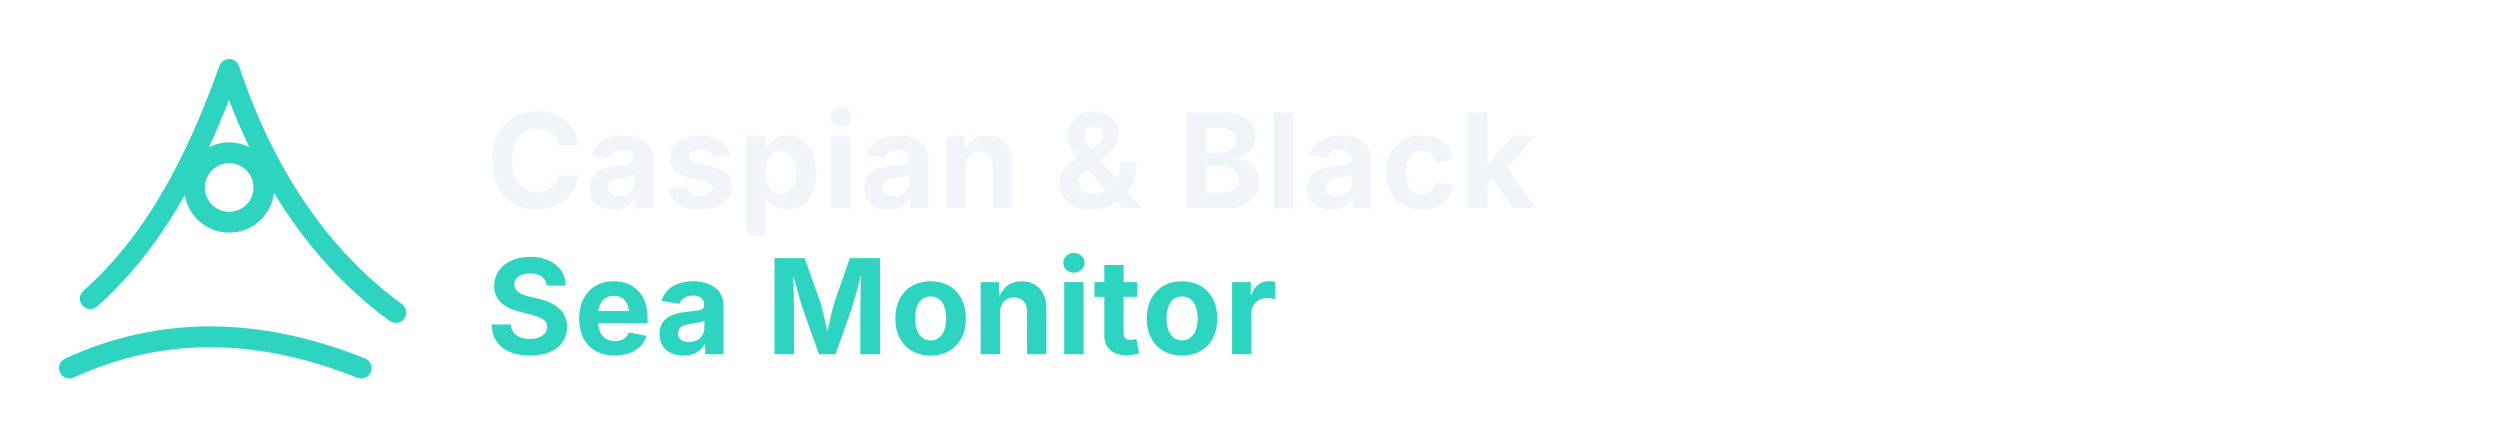
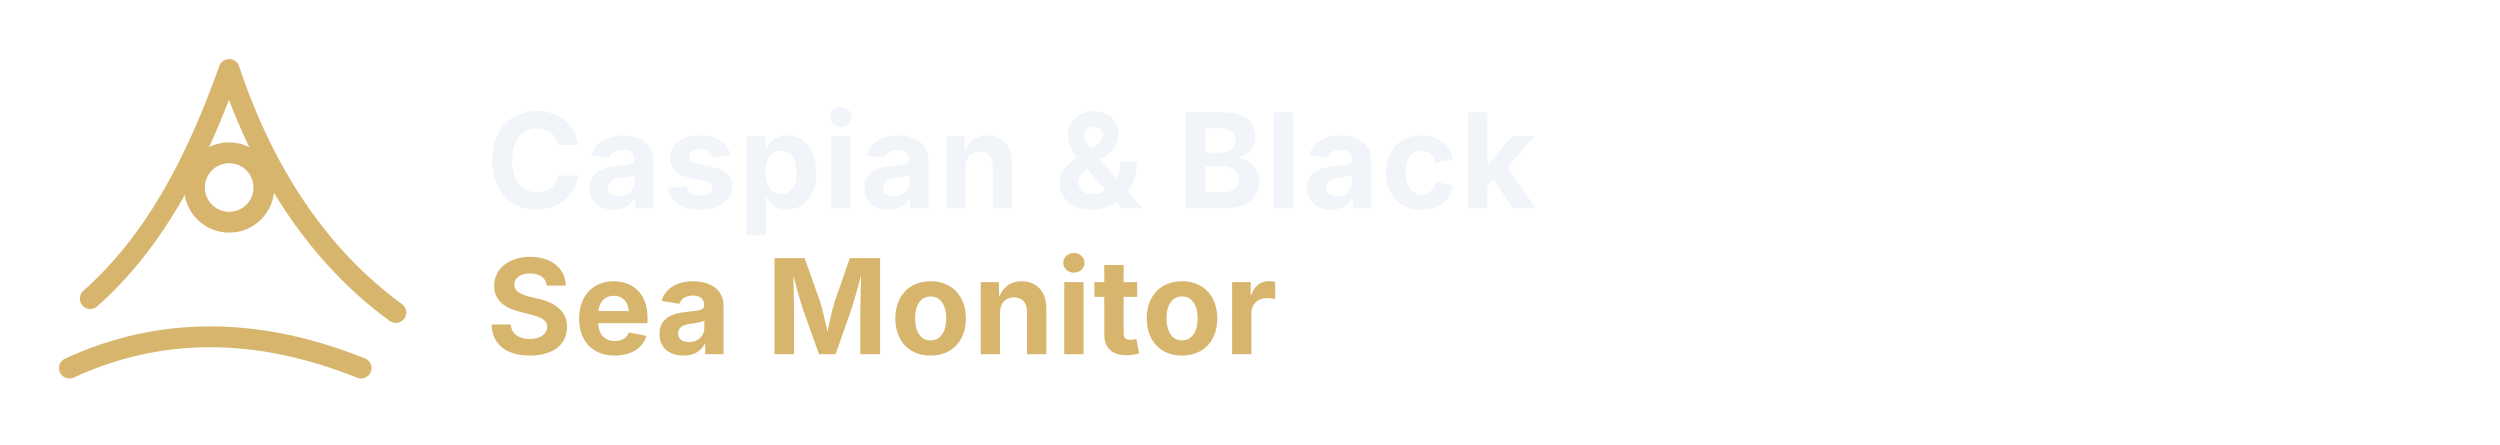
<svg xmlns="http://www.w3.org/2000/svg" viewBox="0 0 360 64" role="img" aria-labelledby="title desc">
-   <g fill="none" stroke="#2dd4bf" stroke-width="3" stroke-linecap="round" stroke-linejoin="round">
+   <g fill="none" stroke="#d7b56d" stroke-width="3" stroke-linecap="round" stroke-linejoin="round">
    <path d="M13 43c9-8 15-19 20-33 5 15 13 27 24 35" />
    <path d="M10 53c13-6 27-6 42 0" />
    <circle cx="33" cy="27" r="5" />
  </g>
  <text x="70" y="30" fill="#f1f5f9" font-family="Inter,Segoe UI,Arial,sans-serif" font-size="19" font-weight="700" letter-spacing=".2">Caspian &amp; Black</text>
-   <text x="70" y="51" fill="#2dd4bf" font-family="Inter,Segoe UI,Arial,sans-serif" font-size="19" font-weight="700" letter-spacing=".2">Sea Monitor</text>
+   <text x="70" y="51" fill="#d7b56d" font-family="Inter,Segoe UI,Arial,sans-serif" font-size="19" font-weight="700" letter-spacing=".2">Sea Monitor</text>
</svg>
